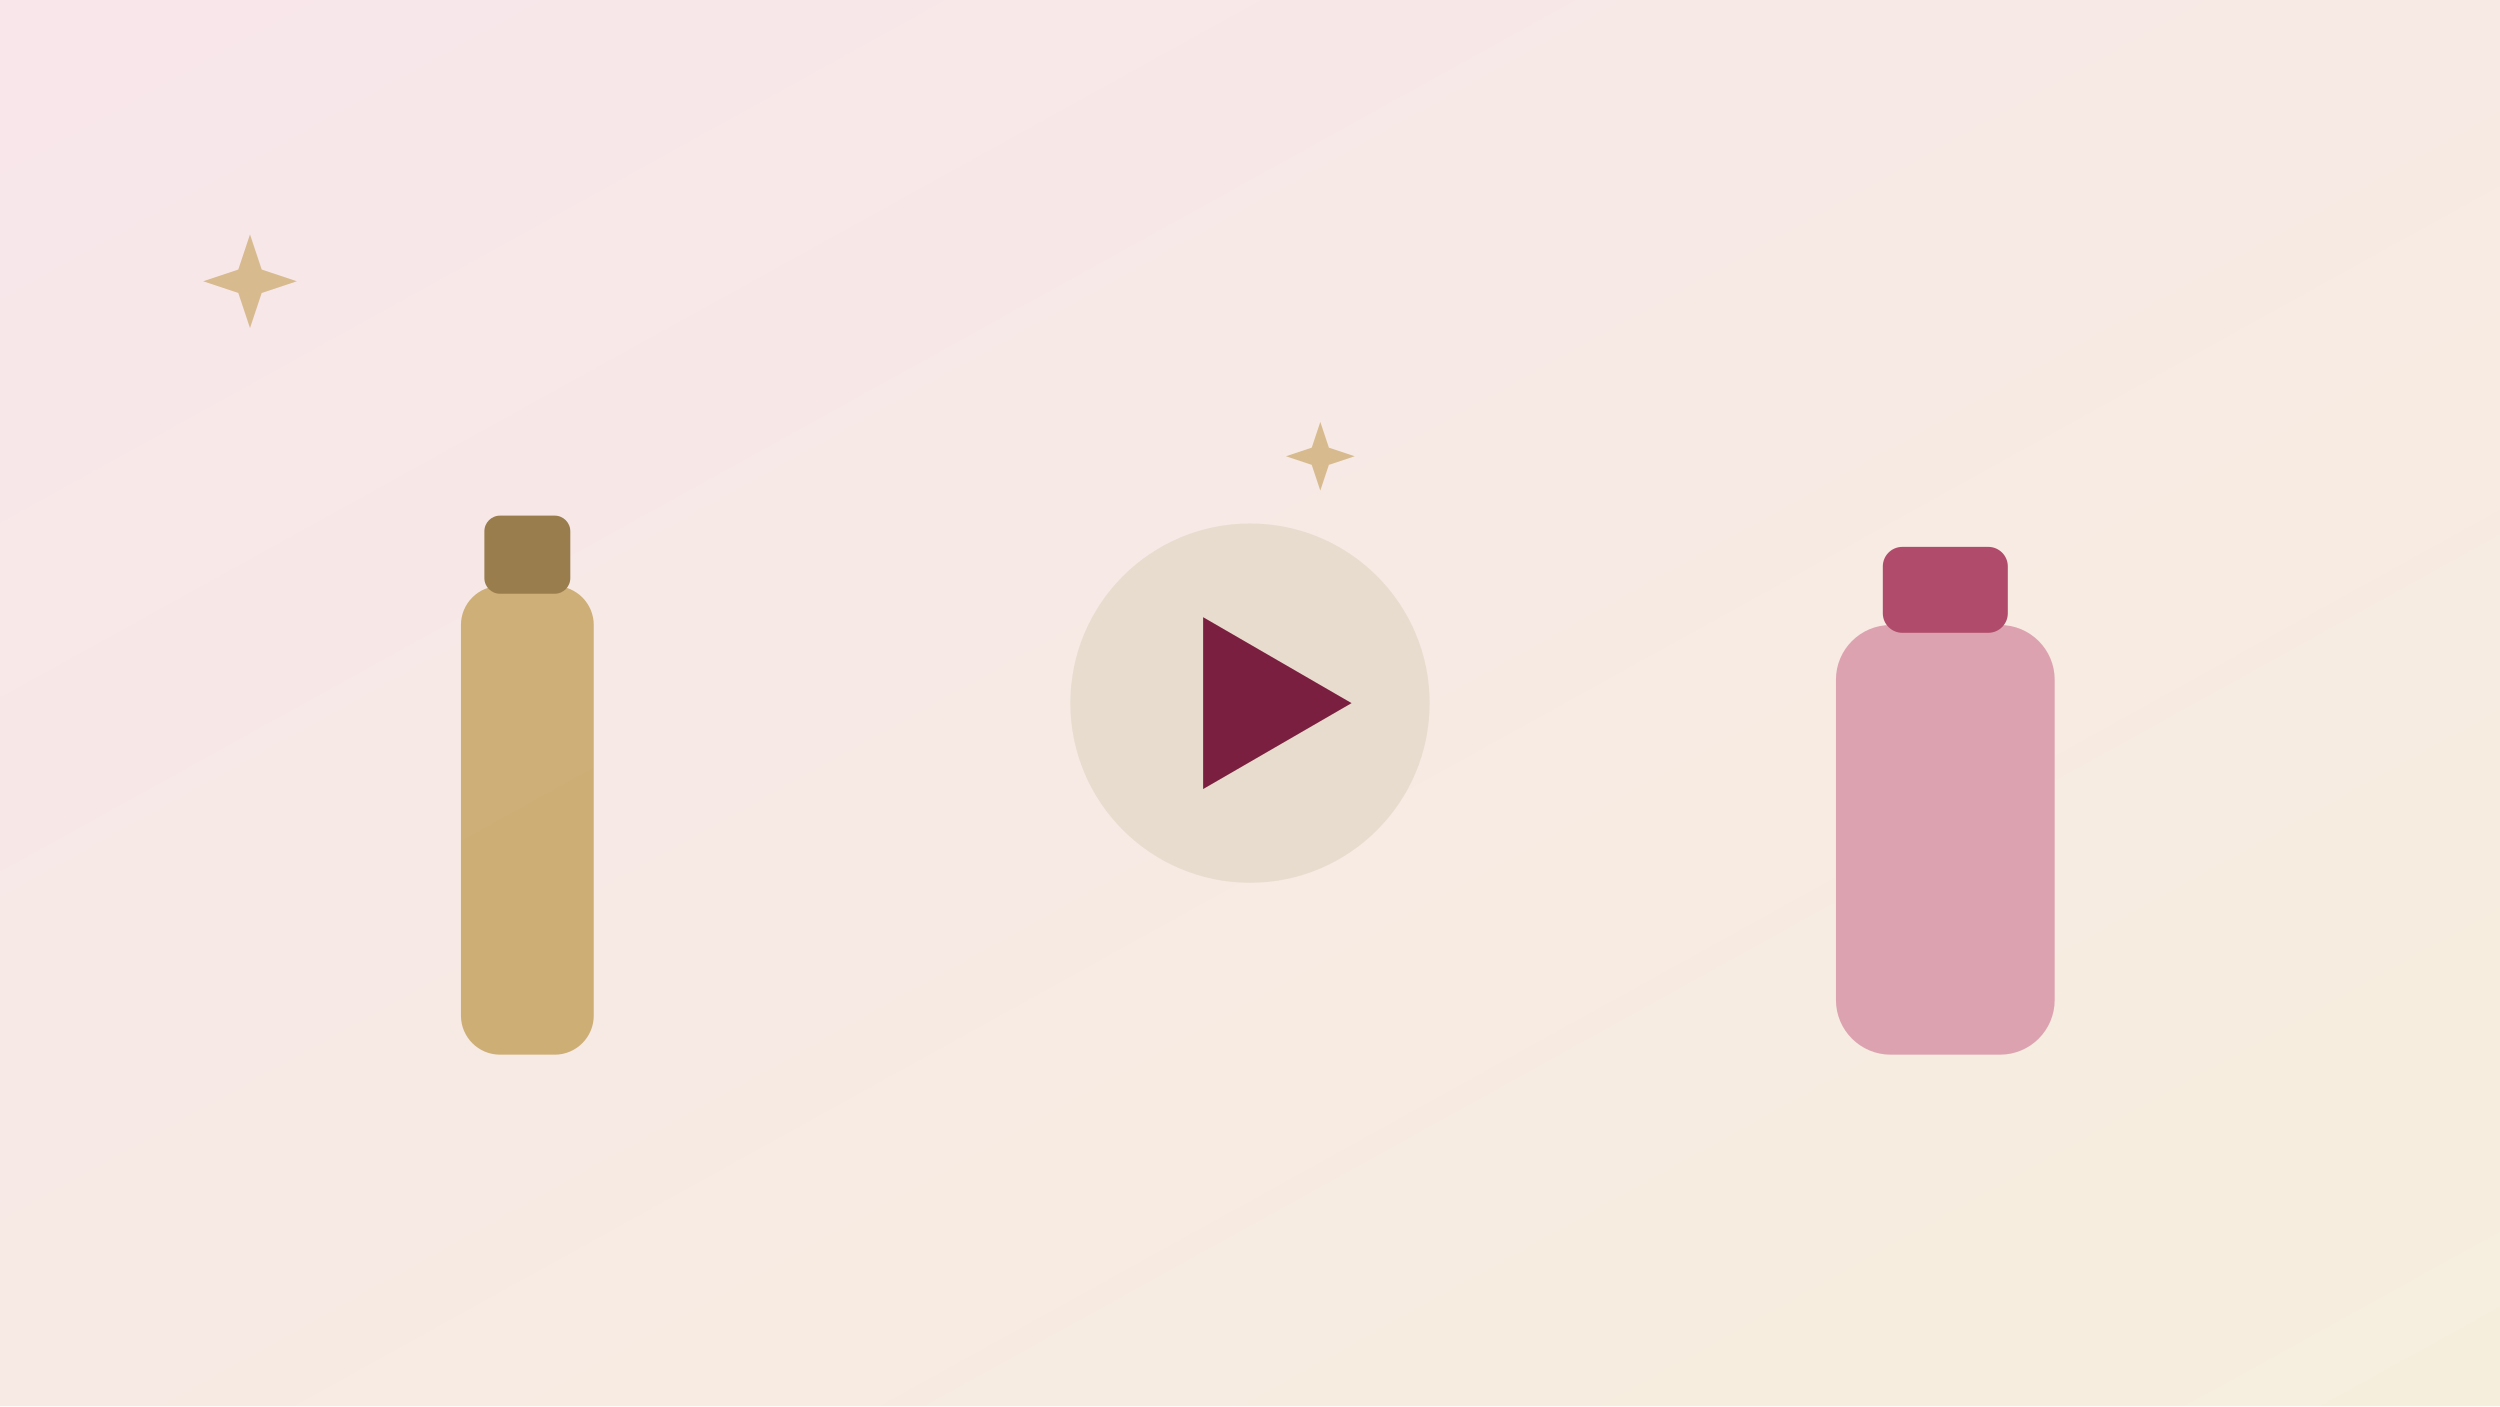
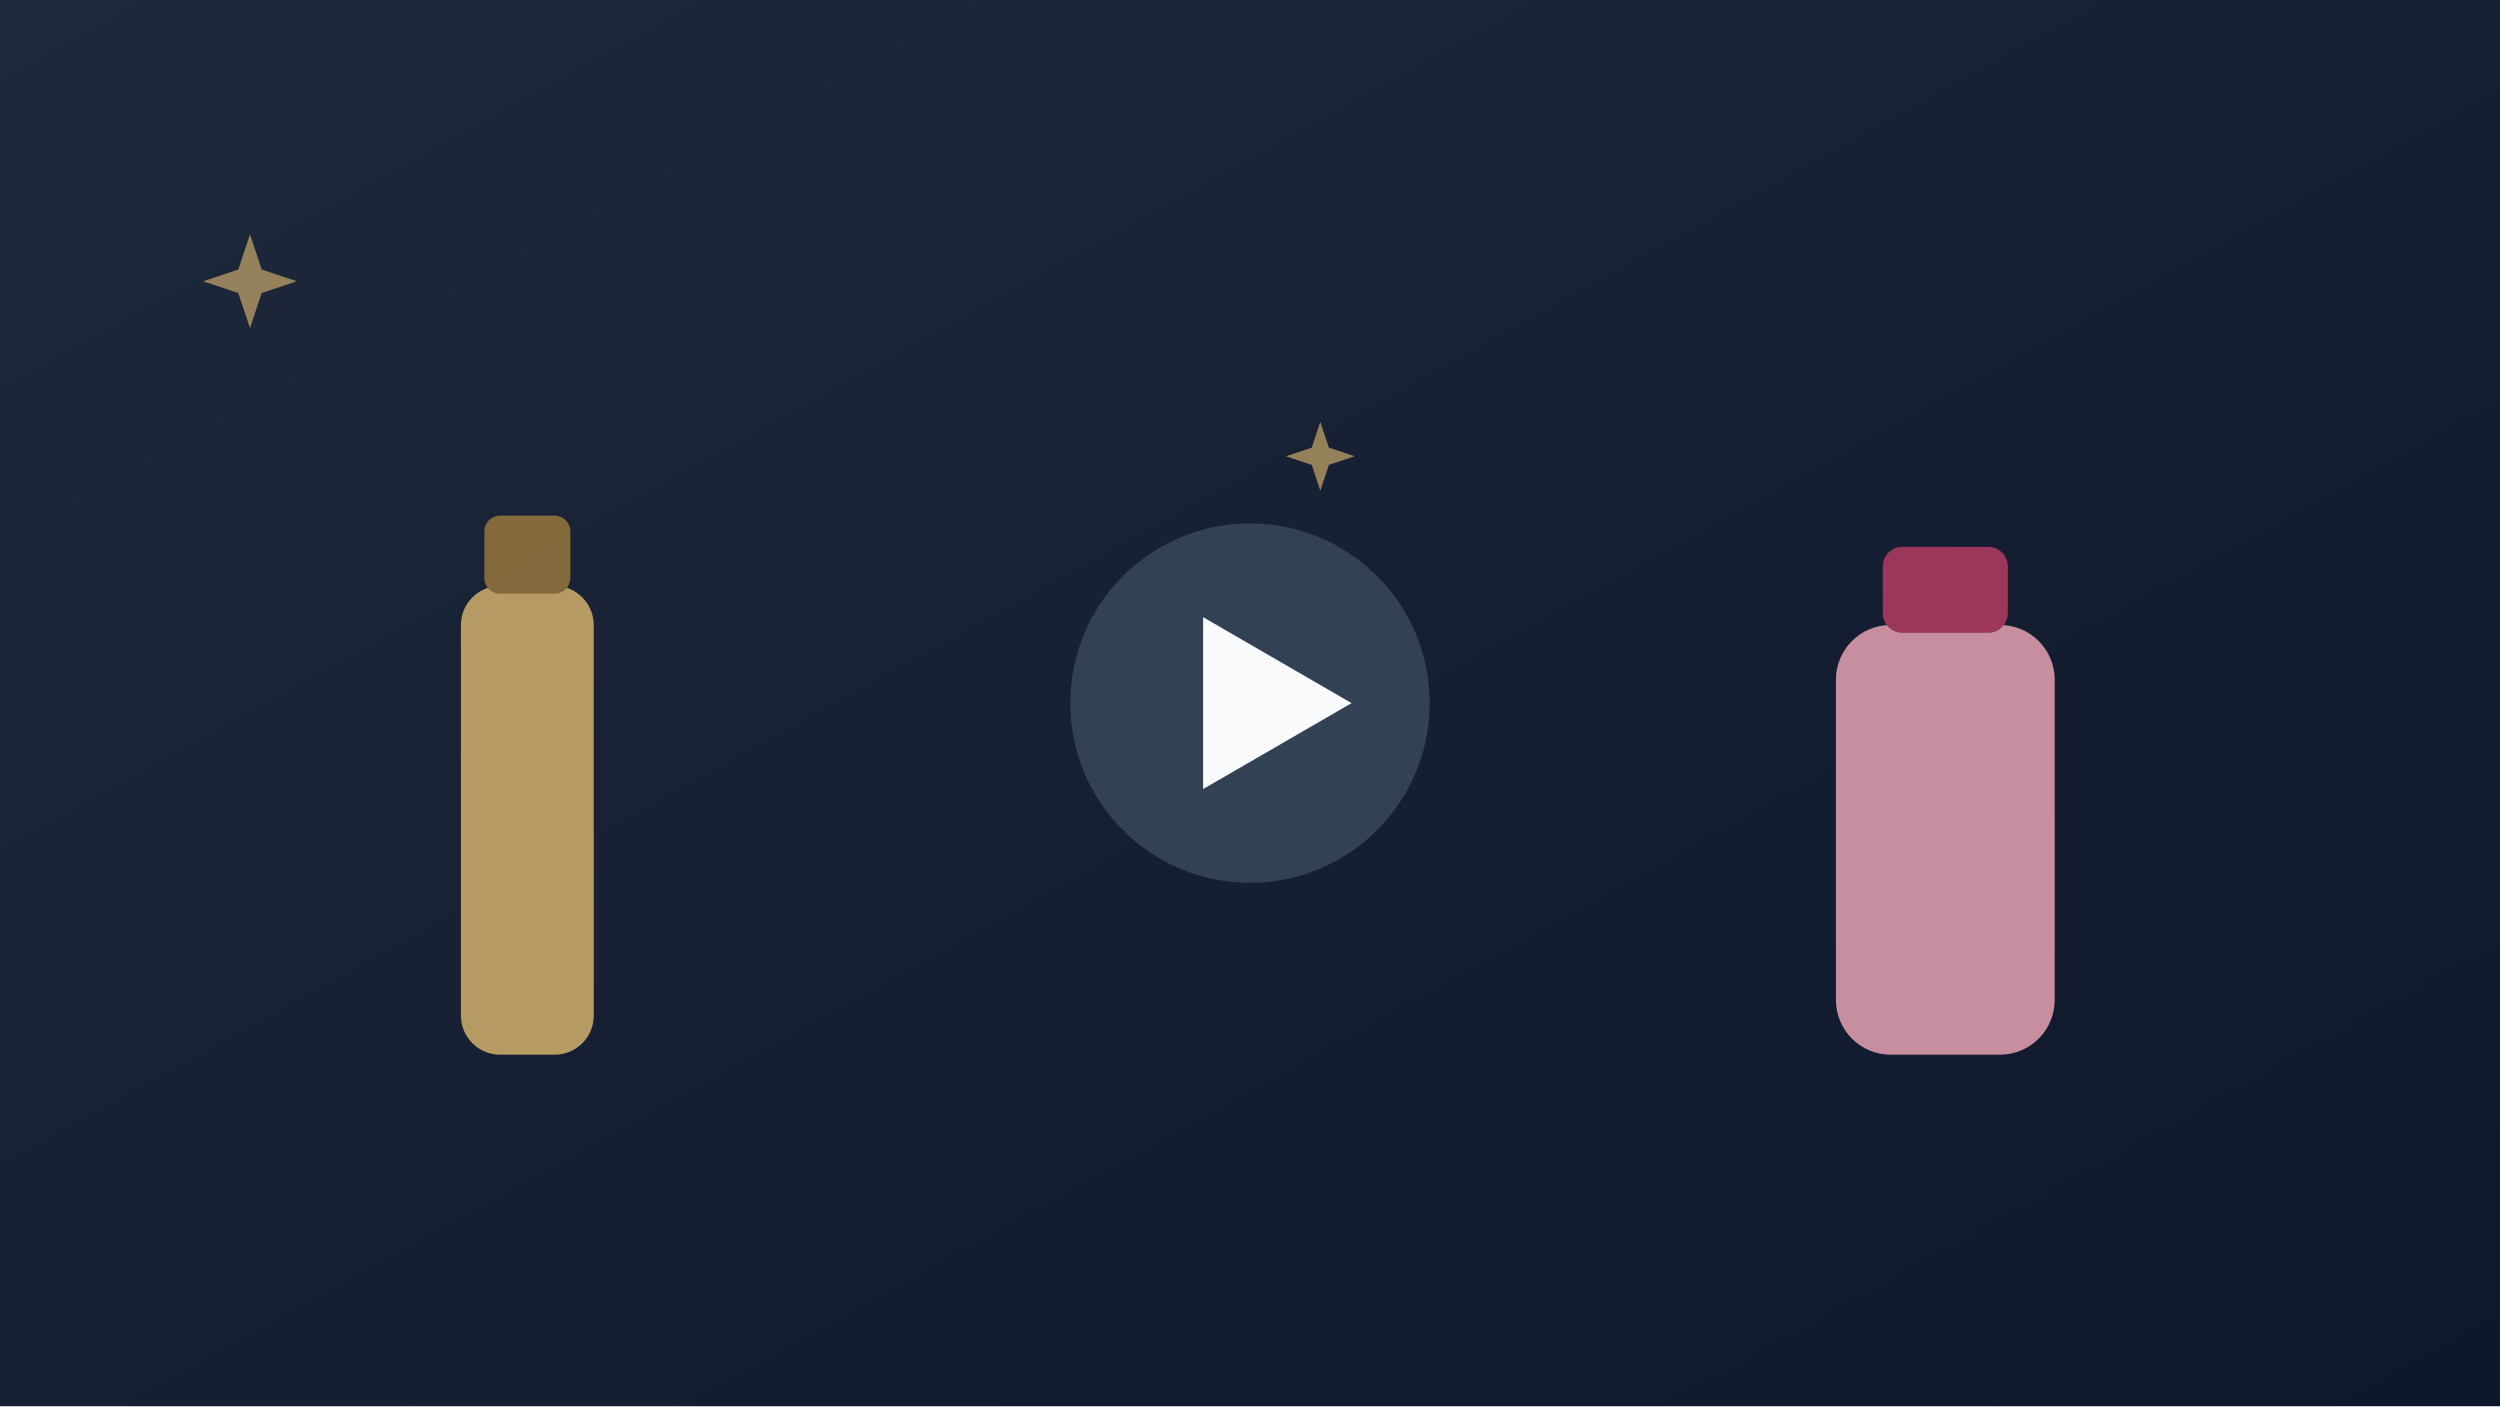
<svg xmlns="http://www.w3.org/2000/svg" viewBox="0 0 640 360" fill="none" role="img">
  <defs>
    <linearGradient id="bgv" x1="0" y1="0" x2="1" y2="1">
-       <stop offset="0" stop-color="#f8e6eb" />
-       <stop offset="1" stop-color="#f6eedd" />
+       <stop offset="0" stop-color="#1e293b" />
+       <stop offset="1" stop-color="#0f172a" />
    </linearGradient>
  </defs>
  <rect width="640" height="360" fill="url(#bgv)" />
  <g opacity="0.9">
    <rect x="118" y="150" width="34" height="120" rx="10" fill="#c9a86a" />
    <rect x="124" y="132" width="22" height="20" rx="4" fill="#8f713c" />
    <rect x="470" y="160" width="56" height="110" rx="14" fill="#d99aab" />
    <rect x="482" y="140" width="32" height="22" rx="5" fill="#a83a5e" />
  </g>
-   <circle cx="320" cy="180" r="46" fill="#e7dccd" opacity="0.96" />
-   <path d="M308 158v44l38-22-38-22z" fill="#7a1f3f" />
+   <circle cx="320" cy="180" r="46" fill="#334155" opacity="0.98" />
+   <path d="M308 158v44l38-22-38-22z" fill="#f8fafc" />
  <g fill="#c9a86a" opacity="0.7">
    <path d="M64 60l3 9 9 3-9 3-3 9-3-9-9-3 9-3z" />
    <path d="M338 108l2.2 6.6 6.6 2.2-6.6 2.2-2.2 6.6-2.2-6.6-6.6-2.2 6.6-2.2z" />
    <path d="M312 424l1.8 5.4 5.4 1.8-5.4 1.8-1.8 5.4-1.8-5.4-5.4-1.8 5.4-1.8z" />
  </g>
</svg>
